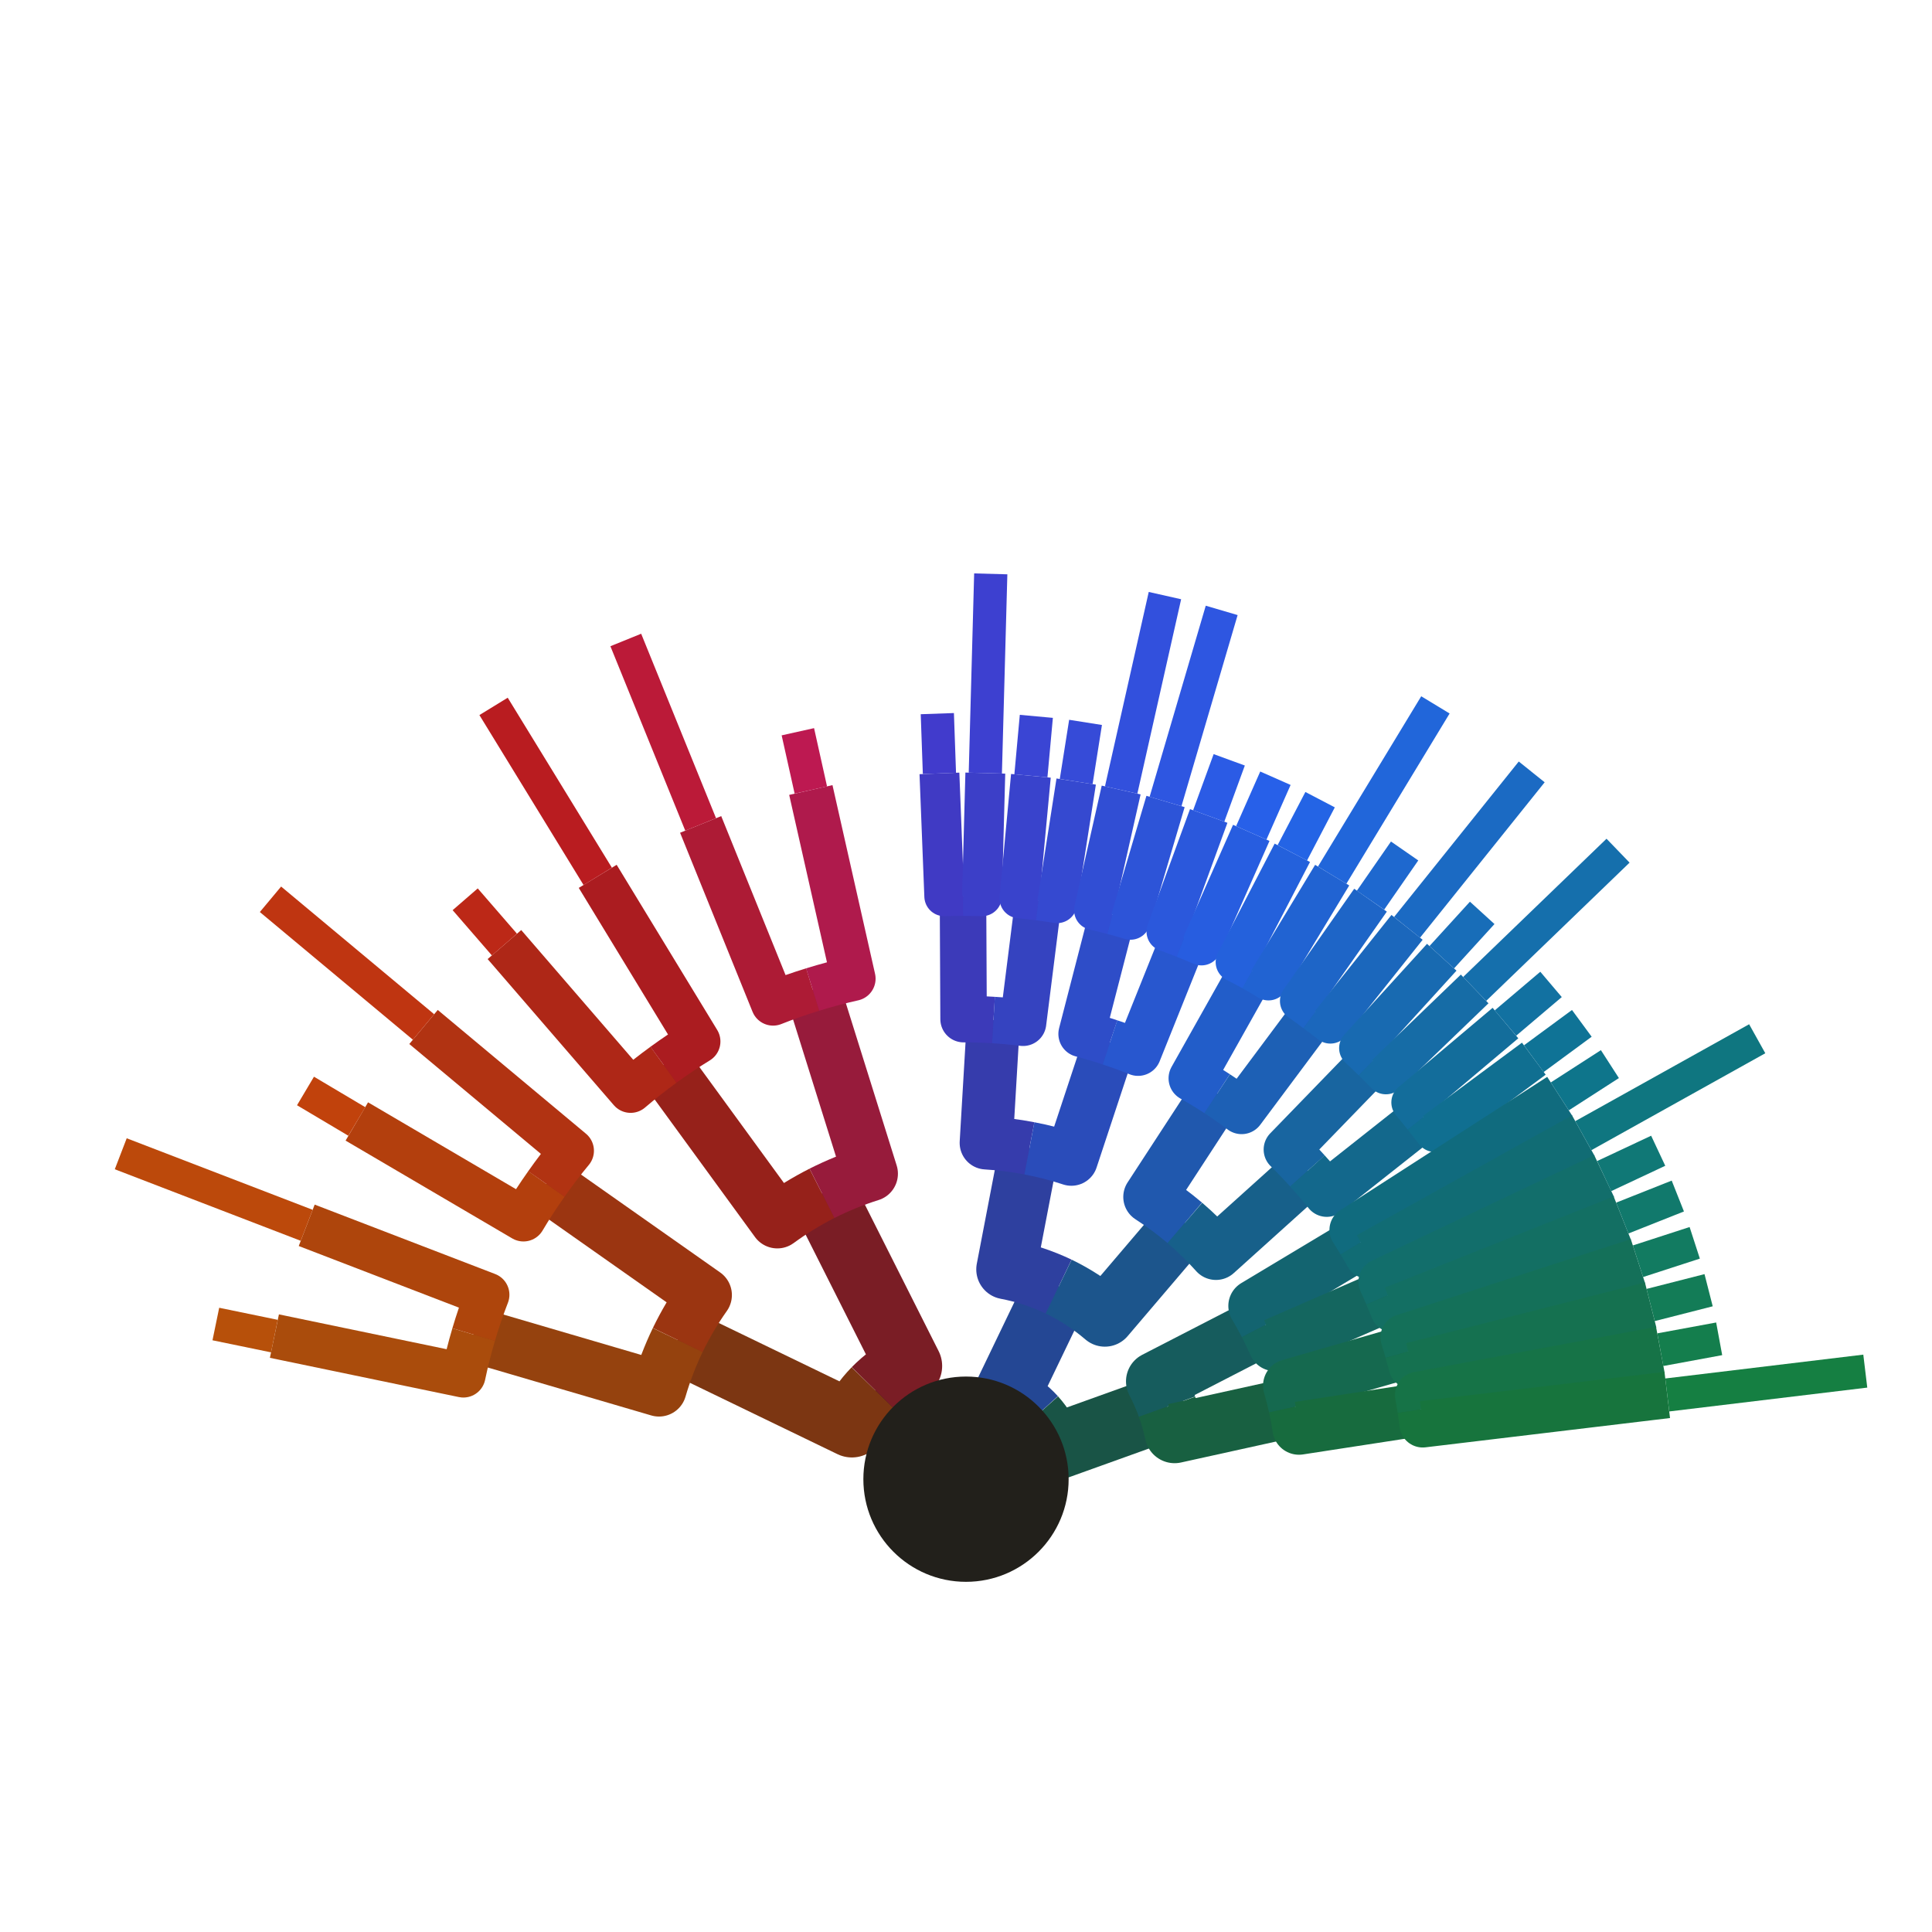
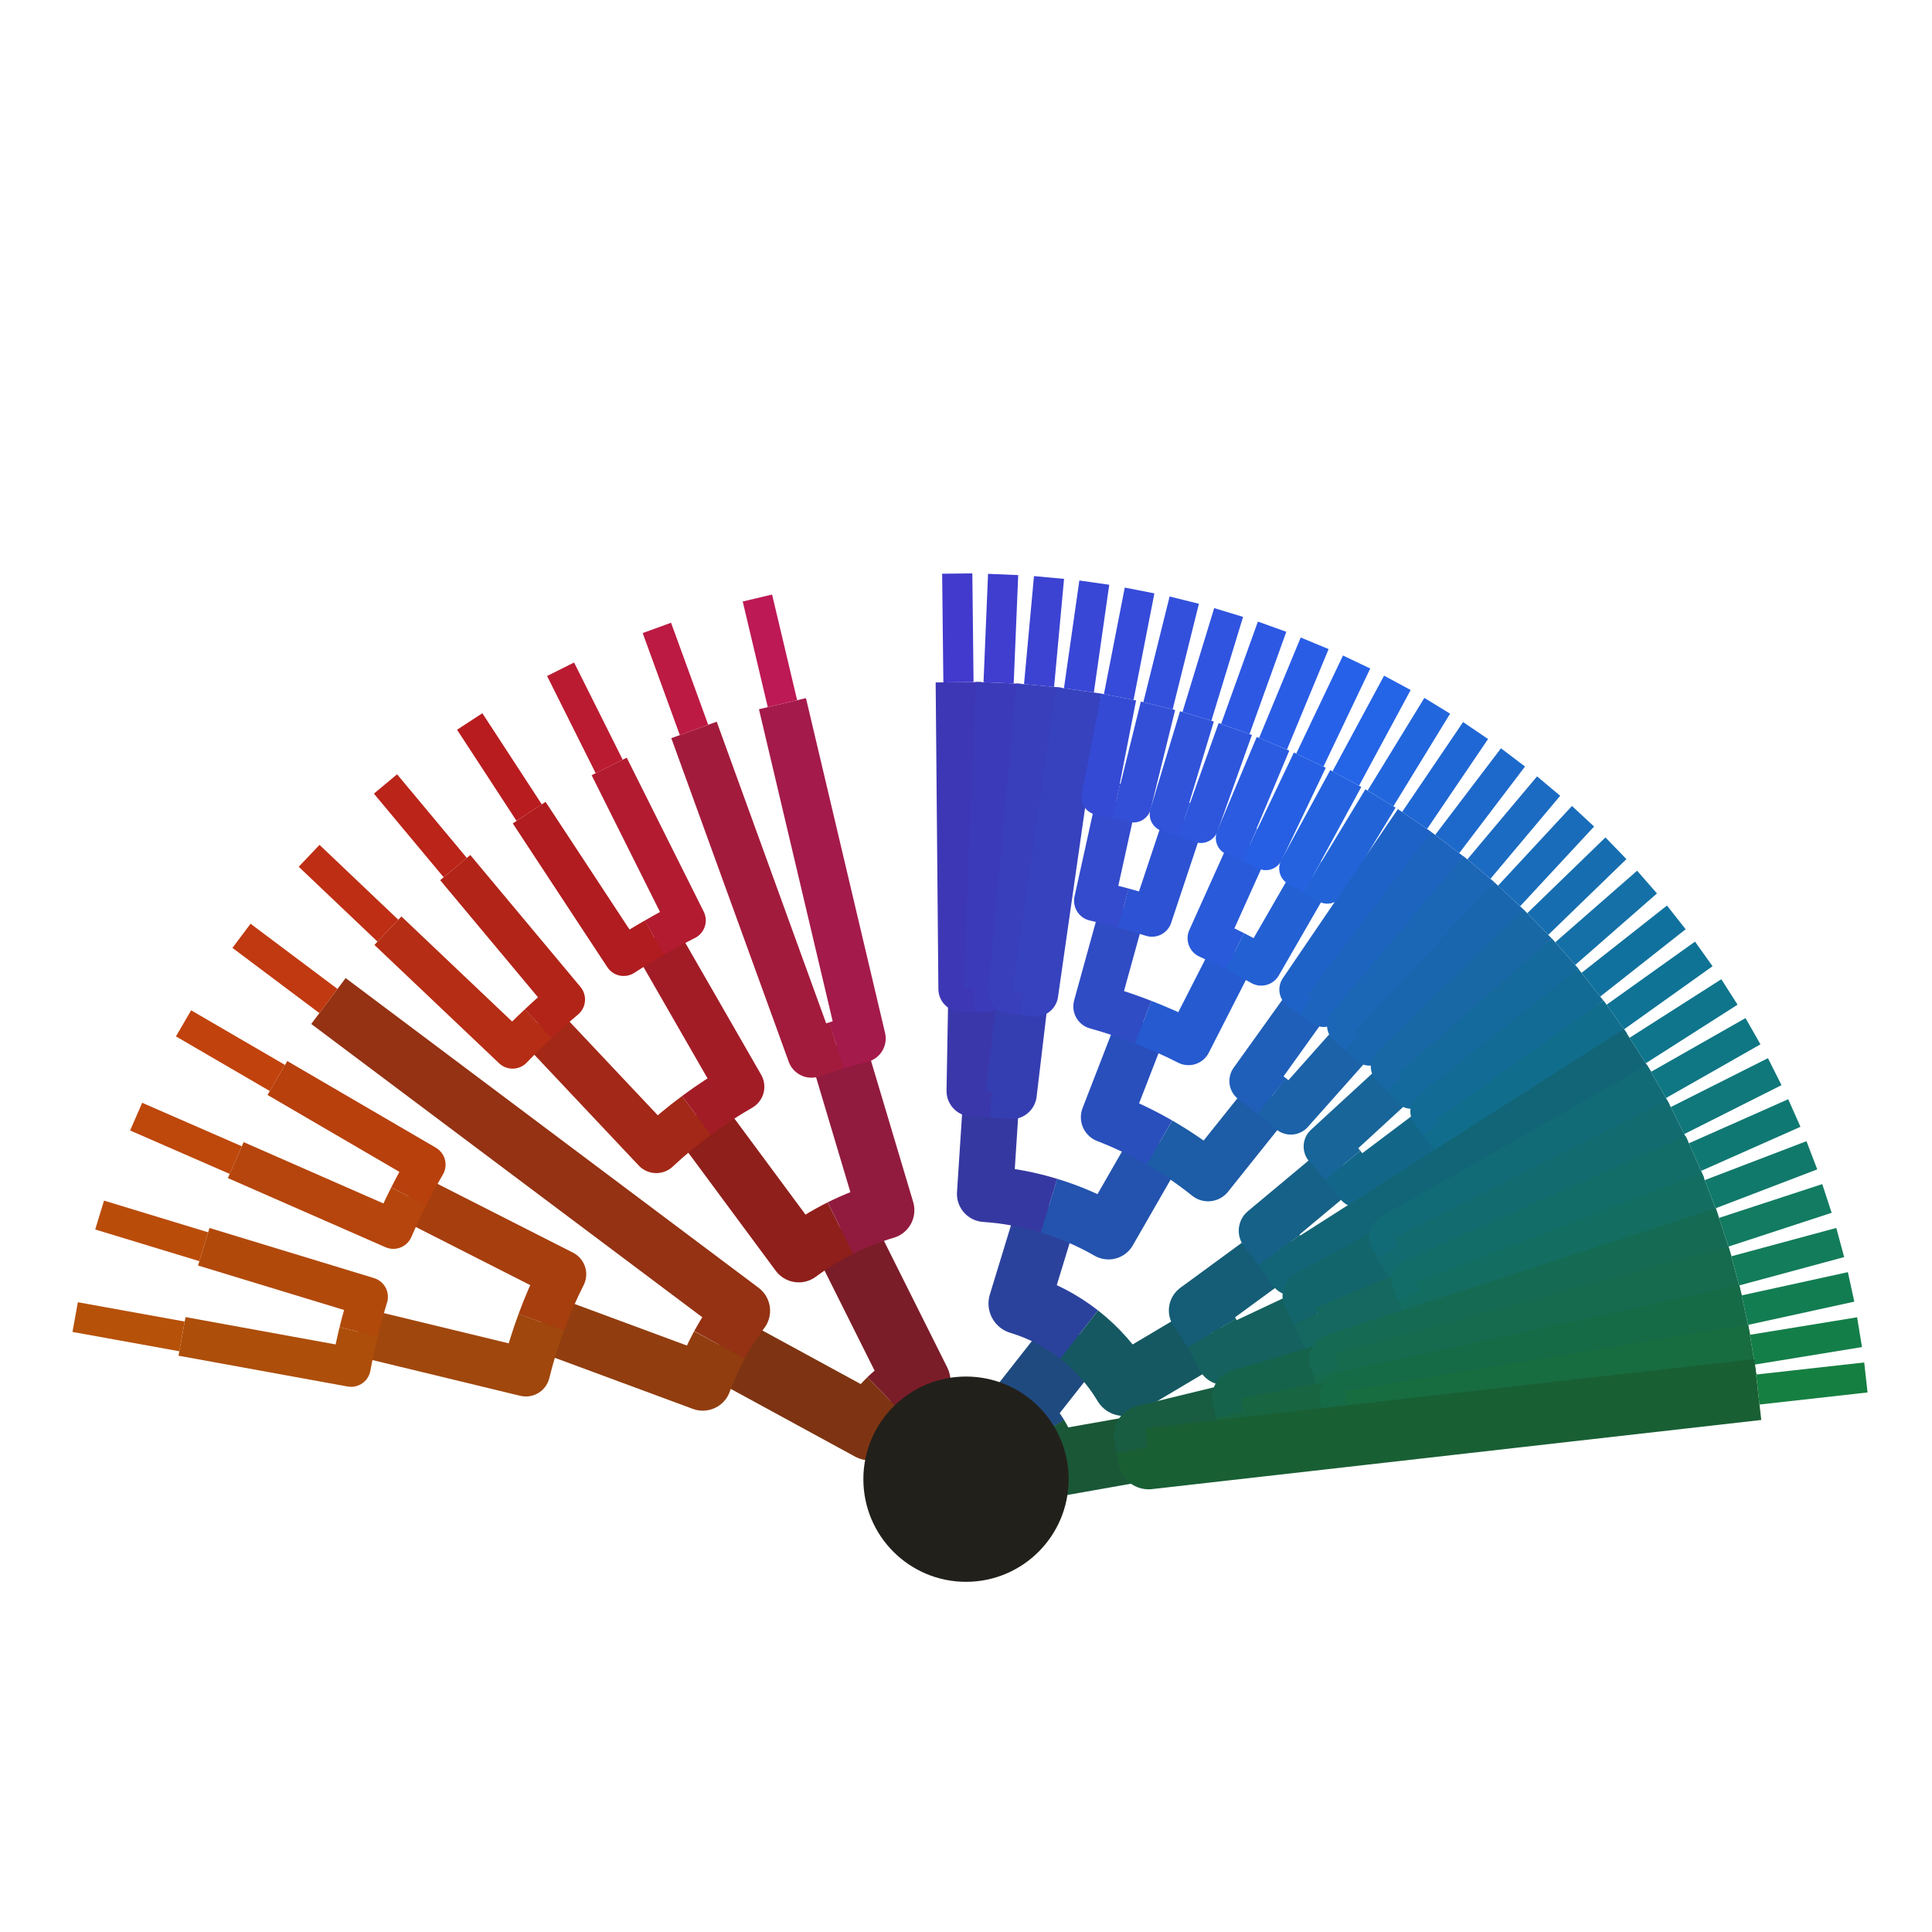
<svg xmlns="http://www.w3.org/2000/svg" viewBox="0 0 64 64">
-   <style>@media (prefers-color-scheme:dark){.n0{stroke:#eee9dc}.n1{stroke:#f8b17c}.n2{stroke:#f5b16d}.n3{stroke:#f3b262}.n4{stroke:#f3af5c}.n5{stroke:#f8a967}.n6{stroke:#f8a661}.n7{stroke:#fda378}.n8{stroke:#fda06a}.n9{stroke:#fe9d65}.n10{stroke:#fe9c78}.n11{stroke:#ff9873}.n12{stroke:#fba1aa}.n13{stroke:#fd9b94}.n14{stroke:#fe9786}.n15{stroke:#ff9382}.n16{stroke:#fe9395}.n17{stroke:#ff8f92}.n18{stroke:#fd98b6}.n19{stroke:#fe92a9}.n20{stroke:#ff8ea7}.n21{stroke:#fe91bd}.n22{stroke:#ff8dbc}.n23{stroke:#92b5f8}.n24{stroke:#9eb0fa}.n25{stroke:#a3adfb}.n26{stroke:#a5a9fd}.n27{stroke:#a4a7fe}.n28{stroke:#a2a5ff}.n29{stroke:#9fa7fe}.n30{stroke:#9da5ff}.n31{stroke:#9aaafd}.n32{stroke:#9aa7fe}.n33{stroke:#98a6ff}.n34{stroke:#94a7fe}.n35{stroke:#92a6ff}.n36{stroke:#90adfb}.n37{stroke:#90aafd}.n38{stroke:#8fa7fe}.n39{stroke:#8da6ff}.n40{stroke:#89a7fe}.n41{stroke:#87a6ff}.n42{stroke:#85abfd}.n43{stroke:#84a8fe}.n44{stroke:#82a7ff}.n45{stroke:#7fa8fe}.n46{stroke:#7da7ff}.n47{stroke:#78c0ed}.n48{stroke:#7bb6f4}.n49{stroke:#7baff9}.n50{stroke:#7aaafc}.n51{stroke:#77a9fd}.n52{stroke:#74aef8}.n53{stroke:#71adf9}.n54{stroke:#71b7f2}.n55{stroke:#6fb3f4}.n56{stroke:#6cb2f5}.n57{stroke:#69b7f1}.n58{stroke:#66b6f1}.n59{stroke:#67c4e7}.n60{stroke:#65bfeb}.n61{stroke:#63bbee}.n62{stroke:#60baee}.n63{stroke:#5dbfea}.n64{stroke:#5abeea}.n65{stroke:#5bc7e4}.n66{stroke:#58c4e6}.n67{stroke:#55c3e6}.n68{stroke:#53c8e2}.n69{stroke:#4fc7e2}.n70{stroke:#76d4be}.n71{stroke:#69d0ce}.n72{stroke:#5ecdd7}.n73{stroke:#56ccdb}.n74{stroke:#4dcadb}.n75{stroke:#59cdd1}.n76{stroke:#50cbd0}.n77{stroke:#63d0c4}.n78{stroke:#5bcec7}.n79{stroke:#52ccc6}.n80{stroke:#5dcfbe}.n81{stroke:#54cdbc}.n82{stroke:#71d4ab}.n83{stroke:#67d2b1}.n84{stroke:#60d1b4}.n85{stroke:#57cfb1}.n86{stroke:#62d1aa}.n87{stroke:#59d0a7}.n88{stroke:#6cd49e}.n89{stroke:#64d2a1}.n90{stroke:#5bd19d}.n91{stroke:#66d396}.n92{stroke:#5ed292}.dot{fill:#eee9dc}}</style>
+   <style>@media (prefers-color-scheme:dark){.n0{stroke:#eee9dc}.n1{stroke:#faaf7e}.n2{stroke:#f7af72}.n3{stroke:#f4b267}.n4{stroke:#f2b260}.n5{stroke:#f2b05c}.n6{stroke:#f6ac63}.n7{stroke:#f6aa5f}.n8{stroke:#fba66e}.n9{stroke:#faa566}.n10{stroke:#faa362}.n11{stroke:#fe9f69}.n12{stroke:#fe9d65}.n13{stroke:#fda47e}.n14{stroke:#ff996f}.n15{stroke:#fba1ad}.n16{stroke:#fd9c96}.n17{stroke:#fe9b87}.n18{stroke:#fe997d}.n19{stroke:#ff967a}.n20{stroke:#fe9589}.n21{stroke:#ff9286}.n22{stroke:#fe959e}.n23{stroke:#fe9294}.n24{stroke:#ff8f92}.n25{stroke:#fe91a2}.n26{stroke:#ff8ea0}.n27{stroke:#fd9abc}.n28{stroke:#fe94b4}.n29{stroke:#ff8db0}.n30{stroke:#fe93c0}.n31{stroke:#ff8cbe}.n32{stroke:#84bfee}.n33{stroke:#9ab1f9}.n34{stroke:#a7aefa}.n35{stroke:#a8acfc}.n36{stroke:#a8a9fd}.n37{stroke:#a3a5ff}.n38{stroke:#a4a9fd}.n39{stroke:#9fa5ff}.n40{stroke:#a0acfc}.n41{stroke:#9faafd}.n42{stroke:#9aa6ff}.n43{stroke:#9caafd}.n44{stroke:#96a6ff}.n45{stroke:#85b2f8}.n46{stroke:#8dadfc}.n47{stroke:#91aafd}.n48{stroke:#93a8fe}.n49{stroke:#93a7ff}.n50{stroke:#92a6ff}.n51{stroke:#8ea7ff}.n52{stroke:#8da6ff}.n53{stroke:#8ba8fe}.n54{stroke:#8aa7ff}.n55{stroke:#89a6ff}.n56{stroke:#86a7ff}.n57{stroke:#85a6ff}.n58{stroke:#81abfd}.n59{stroke:#82a9fe}.n60{stroke:#82a8ff}.n61{stroke:#80a7ff}.n62{stroke:#7ea8ff}.n63{stroke:#7ca7ff}.n64{stroke:#79acfb}.n65{stroke:#7aaafd}.n66{stroke:#78a9fd}.n67{stroke:#75adfa}.n68{stroke:#73acfa}.n69{stroke:#75baf1}.n70{stroke:#74b5f4}.n71{stroke:#73b2f6}.n72{stroke:#6eb0f7}.n73{stroke:#6fb5f3}.n74{stroke:#6ab3f4}.n75{stroke:#6cbbef}.n76{stroke:#6ab8f0}.n77{stroke:#65b6f1}.n78{stroke:#66bced}.n79{stroke:#61baee}.n80{stroke:#69cfd8}.n81{stroke:#64cbe1}.n82{stroke:#64c6e5}.n83{stroke:#63c2e8}.n84{stroke:#61bfea}.n85{stroke:#5cbdeb}.n86{stroke:#5dc1e8}.n87{stroke:#58c0e8}.n88{stroke:#5bc8e3}.n89{stroke:#59c5e5}.n90{stroke:#53c4e5}.n91{stroke:#54c8e2}.n92{stroke:#4ec7e2}.n93{stroke:#5ccddc}.n94{stroke:#4dcadc}.n95{stroke:#66d0ca}.n96{stroke:#5fced0}.n97{stroke:#59ccd5}.n98{stroke:#4fcad4}.n99{stroke:#5bcecc}.n100{stroke:#51cccb}.n101{stroke:#63d0c2}.n102{stroke:#5dcec5}.n103{stroke:#53ccc3}.n104{stroke:#5fd0bd}.n105{stroke:#55cebb}.n106{stroke:#7bd6a9}.n107{stroke:#72d4af}.n108{stroke:#6bd2b4}.n109{stroke:#65d1b6}.n110{stroke:#56ceb2}.n111{stroke:#66d2af}.n112{stroke:#58d0aa}.n113{stroke:#6ed4a6}.n114{stroke:#68d2a8}.n115{stroke:#5ad0a2}.n116{stroke:#6ad49f}.n117{stroke:#5cd299}.n118{stroke:#76d69e}.n119{stroke:#5ed291}.dot{fill:#eee9dc}}</style>
  <g fill="none" stroke-linecap="butt" stroke-linejoin="round">
-     <path d="M32.00 49.00L29.00 46.06" stroke-width="2.70" stroke="#22201b" class="n0" />
-     <path d="M32.00 49.00L34.23 46.99" stroke-width="2.70" stroke="#22201b" class="n0" />
-     <path d="M29.00 46.06A4.20 4.20 0 0 0 28.22 47.18L22.45 44.39" stroke-width="2.20" stroke="#7c3612" class="n1" />
-     <path d="M22.45 44.39A10.60 10.60 0 0 0 21.83 46.01L15.69 44.21" stroke-width="1.83" stroke="#95420e" class="n2" />
-     <path d="M15.69 44.21A17.00 17.00 0 0 0 15.35 45.56L9.09 44.26" stroke-width="1.47" stroke="#aa4c0c" class="n3" />
-     <path d="M9.09 44.26L7.15 43.86" stroke-width="1.10" stroke="#b7500a" class="n4" />
-     <path d="M15.69 44.21A17.00 17.00 0 0 1 16.14 42.89L10.16 40.59" stroke-width="1.47" stroke="#ae450c" class="n5" />
-     <path d="M10.16 40.59L4.00 38.22" stroke-width="1.10" stroke="#bc490b" class="n6" />
-     <path d="M22.45 44.39A10.60 10.60 0 0 1 23.33 42.90L18.10 39.22" stroke-width="1.83" stroke="#9b3511" class="n7" />
-     <path d="M18.10 39.22A17.00 17.00 0 0 0 17.34 40.39L11.82 37.15" stroke-width="1.47" stroke="#b33f0d" class="n8" />
-     <path d="M11.82 37.15L10.12 36.14" stroke-width="1.10" stroke="#c1420c" class="n9" />
-     <path d="M18.10 39.22A17.00 17.00 0 0 1 18.94 38.12L14.03 34.02" stroke-width="1.47" stroke="#b13312" class="n10" />
-     <path d="M14.03 34.02L8.96 29.79" stroke-width="1.10" stroke="#bf3511" class="n11" />
-     <path d="M29.00 46.06A4.20 4.20 0 0 1 30.11 45.25L27.23 39.53" stroke-width="2.20" stroke="#7a1d25" class="n12" />
-     <path d="M27.23 39.53A10.60 10.60 0 0 0 25.75 40.44L21.98 35.27" stroke-width="1.83" stroke="#96211a" class="n13" />
-     <path d="M21.98 35.27A17.00 17.00 0 0 0 20.89 36.13L16.71 31.29" stroke-width="1.47" stroke="#ae2717" class="n14" />
-     <path d="M16.71 31.29L15.41 29.79" stroke-width="1.10" stroke="#bc2817" class="n15" />
-     <path d="M21.98 35.27A17.00 17.00 0 0 1 23.13 34.50L19.80 29.03" stroke-width="1.47" stroke="#ab1c20" class="n16" />
-     <path d="M19.80 29.03L16.35 23.40" stroke-width="1.10" stroke="#b91c20" class="n17" />
-     <path d="M27.23 39.53A10.60 10.60 0 0 1 28.83 38.88L26.92 32.78" stroke-width="1.83" stroke="#971b3b" class="n18" />
-     <path d="M26.92 32.78A17.00 17.00 0 0 0 25.61 33.24L23.21 27.31" stroke-width="1.47" stroke="#ad1b35" class="n19" />
-     <path d="M23.21 27.31L20.73 21.20" stroke-width="1.10" stroke="#bb1a38" class="n20" />
-     <path d="M26.92 32.78A17.00 17.00 0 0 1 28.27 32.42L26.86 26.17" stroke-width="1.47" stroke="#af1a4c" class="n21" />
-     <path d="M26.86 26.17L26.43 24.24" stroke-width="1.10" stroke="#bd1951" class="n22" />
-     <path d="M34.23 46.99A3.00 3.00 0 0 0 33.30 46.30L35.07 42.62" stroke-width="2.20" stroke="#244794" class="n23" />
-     <path d="M35.07 42.62A7.08 7.08 0 0 0 33.33 42.05L34.10 38.04" stroke-width="1.98" stroke="#2e409f" class="n24" />
-     <path d="M34.10 38.04A11.16 11.16 0 0 0 32.67 37.86L32.91 33.79" stroke-width="1.76" stroke="#363cac" class="n25" />
-     <path d="M32.91 33.79A15.24 15.24 0 0 0 31.92 33.76L31.90 29.68" stroke-width="1.54" stroke="#3c3ab9" class="n26" />
-     <path d="M31.90 29.68A19.32 19.32 0 0 0 31.28 29.69L31.12 25.62" stroke-width="1.32" stroke="#403ac4" class="n27" />
-     <path d="M31.12 25.62L31.05 23.64" stroke-width="1.10" stroke="#413bcc" class="n28" />
-     <path d="M31.90 29.68A19.32 19.32 0 0 1 32.53 29.69L32.64 25.61" stroke-width="1.32" stroke="#3c3fc8" class="n29" />
-     <path d="M32.64 25.61L32.82 19.01" stroke-width="1.10" stroke="#3d40d0" class="n30" />
-     <path d="M32.91 33.79A15.24 15.24 0 0 1 33.89 33.88L34.40 29.83" stroke-width="1.54" stroke="#3543c0" class="n31" />
-     <path d="M34.40 29.83A19.32 19.32 0 0 0 33.77 29.76L34.15 25.70" stroke-width="1.32" stroke="#3943cc" class="n32" />
-     <path d="M34.15 25.70L34.33 23.73" stroke-width="1.10" stroke="#3a45d4" class="n33" />
-     <path d="M34.40 29.83A19.32 19.32 0 0 1 35.02 29.92L35.65 25.89" stroke-width="1.32" stroke="#3549d0" class="n34" />
-     <path d="M35.65 25.89L35.96 23.93" stroke-width="1.10" stroke="#364bd8" class="n35" />
-     <path d="M34.10 38.04A11.16 11.16 0 0 1 35.49 38.40L36.77 34.53" stroke-width="1.76" stroke="#2a4cba" class="n36" />
-     <path d="M36.77 34.53A15.24 15.24 0 0 0 35.83 34.25L36.85 30.30" stroke-width="1.54" stroke="#2e4dc8" class="n37" />
-     <path d="M36.85 30.30A19.32 19.32 0 0 0 36.24 30.15L37.14 26.17" stroke-width="1.32" stroke="#314ed4" class="n38" />
-     <path d="M37.14 26.17L38.59 19.73" stroke-width="1.10" stroke="#3250dd" class="n39" />
-     <path d="M36.85 30.30A19.32 19.32 0 0 1 37.45 30.47L38.61 26.55" stroke-width="1.32" stroke="#2d54d8" class="n40" />
-     <path d="M38.61 26.55L40.47 20.22" stroke-width="1.10" stroke="#2e56e1" class="n41" />
-     <path d="M36.77 34.53A15.24 15.24 0 0 1 37.70 34.87L39.22 31.08" stroke-width="1.54" stroke="#2857cf" class="n42" />
-     <path d="M39.22 31.08A19.32 19.32 0 0 0 38.64 30.86L40.04 27.03" stroke-width="1.32" stroke="#2b58dc" class="n43" />
-     <path d="M40.04 27.03L40.72 25.17" stroke-width="1.10" stroke="#2b5be5" class="n44" />
-     <path d="M39.22 31.08A19.32 19.32 0 0 1 39.80 31.32L41.45 27.59" stroke-width="1.32" stroke="#275de0" class="n45" />
-     <path d="M41.45 27.59L42.25 25.78" stroke-width="1.10" stroke="#2760e9" class="n46" />
-     <path d="M35.07 42.62A7.08 7.08 0 0 1 36.60 43.62L39.25 40.51" stroke-width="1.98" stroke="#1c558c" class="n47" />
-     <path d="M39.25 40.51A11.16 11.16 0 0 0 38.09 39.65L40.32 36.23" stroke-width="1.76" stroke="#2058ae" class="n48" />
-     <path d="M40.32 36.23A15.24 15.24 0 0 0 39.48 35.72L41.48 32.16" stroke-width="1.54" stroke="#225dc9" class="n49" />
-     <path d="M41.48 32.16A19.32 19.32 0 0 0 40.93 31.87L42.81 28.25" stroke-width="1.32" stroke="#2461dc" class="n50" />
-     <path d="M42.81 28.25L43.73 26.49" stroke-width="1.10" stroke="#2464e5" class="n51" />
-     <path d="M41.48 32.16A19.32 19.32 0 0 1 42.02 32.48L44.13 28.99" stroke-width="1.32" stroke="#2163d2" class="n52" />
-     <path d="M44.13 28.99L47.55 23.35" stroke-width="1.10" stroke="#2166da" class="n53" />
-     <path d="M40.32 36.23A15.24 15.24 0 0 1 41.13 36.80L43.57 33.53" stroke-width="1.54" stroke="#1d60b5" class="n54" />
-     <path d="M43.57 33.53A19.32 19.32 0 0 0 43.06 33.16L45.40 29.82" stroke-width="1.32" stroke="#1e65c7" class="n55" />
-     <path d="M45.40 29.82L46.53 28.19" stroke-width="1.10" stroke="#1e68cf" class="n56" />
-     <path d="M43.57 33.53A19.32 19.32 0 0 1 44.07 33.91L46.61 30.72" stroke-width="1.32" stroke="#1b67bc" class="n57" />
-     <path d="M46.61 30.72L50.74 25.57" stroke-width="1.10" stroke="#1b6ac3" class="n58" />
-     <path d="M39.25 40.51A11.16 11.16 0 0 1 40.28 41.52L43.31 38.79" stroke-width="1.76" stroke="#17608a" class="n59" />
-     <path d="M43.31 38.79A15.24 15.24 0 0 0 42.63 38.08L45.47 35.15" stroke-width="1.54" stroke="#1865a0" class="n60" />
-     <path d="M45.47 35.15A19.32 19.32 0 0 0 45.02 34.72L47.76 31.71" stroke-width="1.32" stroke="#186ab1" class="n61" />
-     <path d="M47.76 31.71L49.10 30.24" stroke-width="1.10" stroke="#186db8" class="n62" />
-     <path d="M45.47 35.15A19.32 19.32 0 0 1 45.91 35.59L48.85 32.76" stroke-width="1.32" stroke="#166ca6" class="n63" />
-     <path d="M48.85 32.76L53.60 28.18" stroke-width="1.10" stroke="#156fac" class="n64" />
-     <path d="M43.31 38.79A15.24 15.24 0 0 1 43.95 39.54L47.15 37.01" stroke-width="1.54" stroke="#13688c" class="n65" />
-     <path d="M47.15 37.01A19.32 19.32 0 0 0 46.75 36.52L49.87 33.89" stroke-width="1.32" stroke="#136d9b" class="n66" />
-     <path d="M49.87 33.89L51.38 32.61" stroke-width="1.10" stroke="#1271a1" class="n67" />
-     <path d="M47.15 37.01A19.32 19.32 0 0 1 47.53 37.50L50.81 35.07" stroke-width="1.32" stroke="#106f91" class="n68" />
-     <path d="M50.81 35.07L52.40 33.90" stroke-width="1.10" stroke="#0f7396" class="n69" />
-     <path d="M34.23 46.99A3.00 3.00 0 0 1 34.82 47.98L38.66 46.60" stroke-width="2.20" stroke="#195446" class="n70" />
-     <path d="M38.66 46.60A7.08 7.08 0 0 0 38.29 45.76L41.92 43.89" stroke-width="1.98" stroke="#165c5d" class="n71" />
-     <path d="M41.92 43.89A11.16 11.16 0 0 0 41.57 43.26L45.07 41.16" stroke-width="1.76" stroke="#136470" class="n72" />
-     <path d="M45.07 41.16A15.24 15.24 0 0 0 44.81 40.74L51.67 36.32" stroke-width="1.54" stroke="#106b7e" class="n73" />
-     <path d="M51.67 36.32L53.33 35.25" stroke-width="1.10" stroke="#0e758b" class="n74" />
-     <path d="M45.07 41.16A15.24 15.24 0 0 1 45.32 41.59L52.45 37.62" stroke-width="1.54" stroke="#116c74" class="n75" />
-     <path d="M52.45 37.62L58.21 34.41" stroke-width="1.10" stroke="#0f7680" class="n76" />
-     <path d="M41.92 43.89A11.16 11.16 0 0 1 42.23 44.54L45.97 42.91" stroke-width="1.76" stroke="#14665f" class="n77" />
-     <path d="M45.97 42.91A15.24 15.24 0 0 0 45.77 42.46L53.14 38.96" stroke-width="1.54" stroke="#126e6b" class="n78" />
-     <path d="M53.14 38.96L54.93 38.12" stroke-width="1.10" stroke="#107876" class="n79" />
-     <path d="M45.97 42.91A15.24 15.24 0 0 1 46.16 43.37L53.74 40.35" stroke-width="1.54" stroke="#136f63" class="n80" />
-     <path d="M53.74 40.35L55.58 39.62" stroke-width="1.10" stroke="#11796c" class="n81" />
-     <path d="M38.66 46.60A7.08 7.08 0 0 1 38.91 47.48L42.90 46.60" stroke-width="1.98" stroke="#186041" class="n82" />
-     <path d="M42.90 46.60A11.16 11.16 0 0 0 42.72 45.90L46.64 44.77" stroke-width="1.76" stroke="#15694f" class="n83" />
-     <path d="M46.64 44.77A15.24 15.24 0 0 0 46.50 44.30L54.26 41.78" stroke-width="1.54" stroke="#147059" class="n84" />
-     <path d="M54.26 41.78L56.14 41.17" stroke-width="1.10" stroke="#127b61" class="n85" />
-     <path d="M46.64 44.77A15.24 15.24 0 0 1 46.77 45.24L54.68 43.23" stroke-width="1.54" stroke="#157150" class="n86" />
-     <path d="M54.68 43.23L56.60 42.74" stroke-width="1.10" stroke="#137c57" class="n87" />
-     <path d="M42.90 46.60A11.16 11.16 0 0 1 43.03 47.31L47.06 46.69" stroke-width="1.76" stroke="#176b3e" class="n88" />
-     <path d="M47.06 46.69A15.24 15.24 0 0 0 46.98 46.21L55.00 44.71" stroke-width="1.54" stroke="#167347" class="n89" />
-     <path d="M55.00 44.71L56.95 44.35" stroke-width="1.10" stroke="#147e4d" class="n90" />
-     <path d="M47.06 46.69A15.24 15.24 0 0 1 47.13 47.18L55.23 46.21" stroke-width="1.54" stroke="#17743d" class="n91" />
-     <path d="M55.23 46.21L61.79 45.42" stroke-width="1.10" stroke="#157f42" class="n92" />
+     <path d="M32.00 49.00L29.50 46.41" stroke-width="2.70" stroke="#22201b" class="n0" />
+     <path d="M32.00 49.00L34.31 47.61" stroke-width="2.70" stroke="#22201b" class="n0" />
+     <path d="M29.50 46.41A3.60 3.60 0 0 0 28.84 47.28L23.83 44.55" stroke-width="2.20" stroke="#7e3412" class="n1" />
+     <path d="M23.83 44.55A9.30 9.30 0 0 0 23.28 45.78L17.93 43.80" stroke-width="1.90" stroke="#913d0f" class="n2" />
+     <path d="M17.93 43.80A15.00 15.00 0 0 0 17.42 45.46L11.88 44.12" stroke-width="1.60" stroke="#a0470d" class="n3" />
+     <path d="M11.88 44.12A20.70 20.70 0 0 0 11.63 45.29L6.03 44.27" stroke-width="1.30" stroke="#ad4e0a" class="n4" />
+     <path d="M6.03 44.27L2.49 43.63" stroke-width="1.00" stroke="#b65109" class="n5" />
+     <path d="M11.88 44.12A20.70 20.70 0 0 1 12.20 42.96L6.75 41.30" stroke-width="1.30" stroke="#b1490b" class="n6" />
+     <path d="M6.75 41.30L3.30 40.25" stroke-width="1.00" stroke="#ba4c0a" class="n7" />
+     <path d="M17.93 43.80A15.00 15.00 0 0 1 18.62 42.21L13.54 39.63" stroke-width="1.60" stroke="#a63e0e" class="n8" />
+     <path d="M13.54 39.63A20.70 20.70 0 0 0 13.03 40.72L7.81 38.43" stroke-width="1.30" stroke="#b5450c" class="n9" />
+     <path d="M7.81 38.43L4.51 36.99" stroke-width="1.00" stroke="#be470b" class="n10" />
+     <path d="M13.54 39.63A20.70 20.70 0 0 1 14.11 38.58L9.19 35.71" stroke-width="1.30" stroke="#b7400d" class="n11" />
+     <path d="M9.19 35.71L6.08 33.90" stroke-width="1.00" stroke="#c1420c" class="n12" />
+     <path d="M23.83 44.55A9.30 9.30 0 0 1 24.56 43.42L10.88 33.16" stroke-width="1.90" stroke="#943213" class="n13" />
+     <path d="M10.88 33.16L8.00 31.00" stroke-width="1.00" stroke="#c03910" class="n14" />
+     <path d="M29.50 46.41A3.60 3.60 0 0 1 30.39 45.78L27.84 40.68" stroke-width="2.20" stroke="#7b1d28" class="n15" />
+     <path d="M27.84 40.68A9.30 9.30 0 0 0 26.46 41.53L23.07 36.95" stroke-width="1.90" stroke="#8f1f1b" class="n16" />
+     <path d="M23.07 36.95A15.00 15.00 0 0 0 21.74 38.06L17.83 33.91" stroke-width="1.60" stroke="#a32817" class="n17" />
+     <path d="M17.83 33.91A20.70 20.70 0 0 0 16.98 34.75L12.85 30.83" stroke-width="1.30" stroke="#b52d14" class="n18" />
+     <path d="M12.85 30.83L10.24 28.35" stroke-width="1.00" stroke="#be2e14" class="n19" />
+     <path d="M17.83 33.91A20.70 20.70 0 0 1 18.73 33.11L15.08 28.74" stroke-width="1.30" stroke="#b22418" class="n20" />
+     <path d="M15.08 28.74L12.77 25.97" stroke-width="1.00" stroke="#bb2418" class="n21" />
+     <path d="M23.07 36.95A15.00 15.00 0 0 1 24.52 36.00L21.68 31.06" stroke-width="1.60" stroke="#a21c26" class="n22" />
+     <path d="M21.68 31.06A20.70 20.70 0 0 0 20.66 31.68L17.53 26.92" stroke-width="1.30" stroke="#b01c1f" class="n23" />
+     <path d="M17.53 26.92L15.56 23.90" stroke-width="1.00" stroke="#b91c1f" class="n24" />
+     <path d="M21.68 31.06A20.70 20.70 0 0 1 22.73 30.49L20.18 25.39" stroke-width="1.30" stroke="#b21b30" class="n25" />
+     <path d="M20.18 25.39L18.57 22.17" stroke-width="1.00" stroke="#bb1b31" class="n26" />
+     <path d="M27.84 40.68A9.30 9.30 0 0 1 29.34 40.09L27.71 34.63" stroke-width="1.90" stroke="#911b3e" class="n27" />
+     <path d="M27.71 34.63A15.00 15.00 0 0 0 26.88 34.90L22.99 24.18" stroke-width="1.60" stroke="#a31b3c" class="n28" />
+     <path d="M22.99 24.18L21.76 20.80" stroke-width="1.00" stroke="#bc1a42" class="n29" />
+     <path d="M27.71 34.63A15.00 15.00 0 0 1 28.54 34.40L25.92 23.31" stroke-width="1.60" stroke="#a41a4b" class="n30" />
+     <path d="M25.92 23.31L25.09 19.81" stroke-width="1.00" stroke="#bd1954" class="n31" />
+     <path d="M34.31 47.61A2.70 2.70 0 0 0 33.66 46.87L35.75 44.21" stroke-width="2.20" stroke="#1f4a7f" class="n32" />
+     <path d="M35.75 44.21A6.09 6.09 0 0 0 33.76 43.18L34.75 39.94" stroke-width="2.03" stroke="#2b429d" class="n33" />
+     <path d="M34.75 39.94A9.47 9.47 0 0 0 32.63 39.55L32.85 36.17" stroke-width="1.86" stroke="#3638a1" class="n34" />
+     <path d="M32.85 36.17A12.86 12.86 0 0 0 32.20 36.14L32.26 32.76" stroke-width="1.69" stroke="#3a37ab" class="n35" />
+     <path d="M32.26 32.76A16.24 16.24 0 0 0 31.84 32.76L31.75 22.60" stroke-width="1.51" stroke="#3e37b5" class="n36" />
+     <path d="M31.75 22.60L31.71 19.00" stroke-width="1.00" stroke="#423acc" class="n37" />
+     <path d="M32.26 32.76A16.24 16.24 0 0 1 32.67 32.77L33.08 22.62" stroke-width="1.51" stroke="#3b3ab8" class="n38" />
+     <path d="M33.08 22.62L33.23 19.03" stroke-width="1.00" stroke="#3f3ecf" class="n39" />
+     <path d="M32.85 36.17A12.86 12.86 0 0 1 33.50 36.23L33.90 32.87" stroke-width="1.69" stroke="#353eb1" class="n40" />
+     <path d="M33.90 32.87A16.24 16.24 0 0 0 33.49 32.83L34.42 22.71" stroke-width="1.51" stroke="#393fbb" class="n41" />
+     <path d="M34.42 22.71L34.75 19.13" stroke-width="1.00" stroke="#3c43d2" class="n42" />
+     <path d="M33.90 32.87A16.24 16.24 0 0 1 34.30 32.92L35.74 22.87" stroke-width="1.51" stroke="#3642be" class="n43" />
+     <path d="M35.74 22.87L36.25 19.30" stroke-width="1.00" stroke="#3947d6" class="n44" />
+     <path d="M34.75 39.94A9.47 9.47 0 0 1 36.72 40.79L38.41 37.85" stroke-width="1.86" stroke="#2353ae" class="n45" />
+     <path d="M38.41 37.85A12.86 12.86 0 0 0 36.65 37.01L37.87 33.86" stroke-width="1.69" stroke="#294fbd" class="n46" />
+     <path d="M37.87 33.86A16.24 16.24 0 0 0 36.31 33.34L37.21 30.08" stroke-width="1.51" stroke="#2f4cc5" class="n47" />
+     <path d="M37.21 30.08A19.63 19.63 0 0 0 36.25 29.84L36.98 26.53" stroke-width="1.34" stroke="#334bcc" class="n48" />
+     <path d="M36.98 26.53A23.01 23.01 0 0 0 36.41 26.41L37.06 23.09" stroke-width="1.17" stroke="#354ad4" class="n49" />
+     <path d="M37.06 23.09L37.75 19.56" stroke-width="1.00" stroke="#364bd9" class="n50" />
+     <path d="M36.98 26.53A23.01 23.01 0 0 1 37.55 26.66L38.36 23.38" stroke-width="1.17" stroke="#334fd7" class="n51" />
+     <path d="M38.36 23.38L39.23 19.88" stroke-width="1.00" stroke="#3350dc" class="n52" />
+     <path d="M37.21 30.08A19.63 19.63 0 0 1 38.16 30.36L39.23 27.15" stroke-width="1.34" stroke="#2d52d3" class="n53" />
+     <path d="M39.23 27.15A23.01 23.01 0 0 0 38.67 26.97L39.65 23.73" stroke-width="1.17" stroke="#3053da" class="n54" />
+     <path d="M39.65 23.73L40.70 20.29" stroke-width="1.00" stroke="#3054df" class="n55" />
+     <path d="M39.23 27.15A23.01 23.01 0 0 1 39.78 27.34L40.92 24.15" stroke-width="1.17" stroke="#2d56dd" class="n56" />
+     <path d="M40.92 24.15L42.14 20.76" stroke-width="1.00" stroke="#2d58e3" class="n57" />
+     <path d="M37.87 33.86A16.24 16.24 0 0 1 39.37 34.53L40.91 31.51" stroke-width="1.51" stroke="#255ad0" class="n58" />
+     <path d="M40.91 31.51A19.63 19.63 0 0 0 40.01 31.08L41.40 27.99" stroke-width="1.34" stroke="#285ad9" class="n59" />
+     <path d="M41.40 27.99A23.01 23.01 0 0 0 40.86 27.76L42.17 24.64" stroke-width="1.17" stroke="#2a5be0" class="n60" />
+     <path d="M42.17 24.64L43.55 21.31" stroke-width="1.00" stroke="#2a5de6" class="n61" />
+     <path d="M41.40 27.99A23.01 23.01 0 0 1 41.93 28.24L43.39 25.18" stroke-width="1.17" stroke="#265fe3" class="n62" />
+     <path d="M43.39 25.18L44.94 21.93" stroke-width="1.00" stroke="#2661e9" class="n63" />
+     <path d="M40.91 31.51A19.63 19.63 0 0 1 41.78 31.98L43.47 29.05" stroke-width="1.34" stroke="#2360d4" class="n64" />
+     <path d="M43.47 29.05A23.01 23.01 0 0 0 42.96 28.77L44.58 25.79" stroke-width="1.17" stroke="#2462e0" class="n65" />
+     <path d="M44.58 25.79L46.29 22.62" stroke-width="1.00" stroke="#2464e6" class="n66" />
+     <path d="M43.47 29.05A23.01 23.01 0 0 1 43.97 29.35L45.73 26.45" stroke-width="1.17" stroke="#2264d8" class="n67" />
+     <path d="M45.73 26.45L47.61 23.38" stroke-width="1.00" stroke="#2266dd" class="n68" />
+     <path d="M38.41 37.85A12.86 12.86 0 0 1 40.02 38.95L42.13 36.31" stroke-width="1.69" stroke="#1d5ca6" class="n69" />
+     <path d="M42.13 36.31A16.24 16.24 0 0 0 41.48 35.81L43.45 33.06" stroke-width="1.51" stroke="#1f5fb9" class="n70" />
+     <path d="M43.45 33.06A19.63 19.63 0 0 0 43.05 32.78L46.86 27.18" stroke-width="1.34" stroke="#1f62c7" class="n71" />
+     <path d="M46.86 27.18L48.88 24.20" stroke-width="1.00" stroke="#1f67d4" class="n72" />
+     <path d="M43.45 33.06A19.63 19.63 0 0 1 43.85 33.35L47.94 27.96" stroke-width="1.34" stroke="#1d64be" class="n73" />
+     <path d="M47.94 27.96L50.12 25.09" stroke-width="1.00" stroke="#1d69cb" class="n74" />
+     <path d="M42.13 36.31A16.24 16.24 0 0 1 42.76 36.83L45.01 34.30" stroke-width="1.51" stroke="#1b62a9" class="n75" />
+     <path d="M45.01 34.30A19.63 19.63 0 0 0 44.63 33.97L48.99 28.79" stroke-width="1.34" stroke="#1c66b6" class="n76" />
+     <path d="M48.99 28.79L51.30 26.04" stroke-width="1.00" stroke="#1b6bc2" class="n77" />
+     <path d="M45.01 34.30A19.63 19.63 0 0 1 45.37 34.63L49.99 29.68" stroke-width="1.34" stroke="#1966ae" class="n78" />
+     <path d="M49.99 29.68L52.44 27.04" stroke-width="1.00" stroke="#186cb9" class="n79" />
+     <path d="M35.75 44.21A6.09 6.09 0 0 1 37.23 45.89L40.14 44.16" stroke-width="2.03" stroke="#155862" class="n80" />
+     <path d="M40.14 44.16A9.47 9.47 0 0 0 39.65 43.41L42.38 41.41" stroke-width="1.86" stroke="#155d76" class="n81" />
+     <path d="M42.38 41.41A12.86 12.86 0 0 0 41.88 40.77L44.48 38.60" stroke-width="1.69" stroke="#166188" class="n82" />
+     <path d="M44.48 38.60A16.24 16.24 0 0 0 43.94 37.98L46.43 35.69" stroke-width="1.51" stroke="#176599" class="n83" />
+     <path d="M46.43 35.69A19.63 19.63 0 0 0 46.08 35.33L50.94 30.61" stroke-width="1.34" stroke="#1768a5" class="n84" />
+     <path d="M50.94 30.61L53.53 28.10" stroke-width="1.00" stroke="#166eb0" class="n85" />
+     <path d="M46.43 35.69A19.63 19.63 0 0 1 46.76 36.06L51.85 31.59" stroke-width="1.34" stroke="#156a9d" class="n86" />
+     <path d="M51.85 31.59L54.56 29.22" stroke-width="1.00" stroke="#1470a7" class="n87" />
+     <path d="M44.48 38.60A16.24 16.24 0 0 1 44.99 39.25L47.70 37.21" stroke-width="1.51" stroke="#126789" class="n88" />
+     <path d="M47.70 37.21A19.63 19.63 0 0 0 47.39 36.82L52.70 32.62" stroke-width="1.34" stroke="#126b94" class="n89" />
+     <path d="M52.70 32.62L55.53 30.39" stroke-width="1.00" stroke="#11719e" class="n90" />
+     <path d="M47.70 37.21A19.63 19.63 0 0 1 47.99 37.62L53.51 33.69" stroke-width="1.34" stroke="#106d8c" class="n91" />
+     <path d="M53.51 33.69L56.44 31.60" stroke-width="1.00" stroke="#0f7395" class="n92" />
+     <path d="M42.38 41.41A12.86 12.86 0 0 1 42.84 42.08L54.25 34.80" stroke-width="1.69" stroke="#126576" class="n93" />
+     <path d="M54.25 34.80L57.29 32.86" stroke-width="1.00" stroke="#0e758c" class="n94" />
+     <path d="M40.14 44.16A9.47 9.47 0 0 1 40.56 44.95L43.62 43.51" stroke-width="1.86" stroke="#15615f" class="n95" />
+     <path d="M43.62 43.51A12.86 12.86 0 0 0 43.33 42.92L46.31 41.32" stroke-width="1.69" stroke="#13656c" class="n96" />
+     <path d="M46.31 41.32A16.24 16.24 0 0 0 46.12 40.96L54.94 35.94" stroke-width="1.51" stroke="#116b77" class="n97" />
+     <path d="M54.94 35.94L58.07 34.16" stroke-width="1.00" stroke="#0f7684" class="n98" />
+     <path d="M46.31 41.32A16.24 16.24 0 0 1 46.50 41.69L55.57 37.12" stroke-width="1.51" stroke="#126c6f" class="n99" />
+     <path d="M55.57 37.12L58.79 35.50" stroke-width="1.00" stroke="#10777b" class="n100" />
+     <path d="M43.62 43.51A12.86 12.86 0 0 1 43.89 44.10L47.02 42.81" stroke-width="1.69" stroke="#14685f" class="n101" />
+     <path d="M47.02 42.81A16.24 16.24 0 0 0 46.86 42.43L56.15 38.33" stroke-width="1.51" stroke="#126d68" class="n102" />
+     <path d="M56.15 38.33L59.44 36.87" stroke-width="1.00" stroke="#107873" class="n103" />
+     <path d="M47.02 42.81A16.24 16.24 0 0 1 47.17 43.19L56.65 39.56" stroke-width="1.51" stroke="#136e61" class="n104" />
+     <path d="M56.65 39.56L60.02 38.27" stroke-width="1.00" stroke="#11796b" class="n105" />
+     <path d="M34.31 47.61A2.70 2.70 0 0 1 34.66 48.53L37.99 47.94" stroke-width="2.20" stroke="#1a5737" class="n106" />
+     <path d="M37.99 47.94A6.09 6.09 0 0 0 37.91 47.56L41.20 46.76" stroke-width="2.03" stroke="#185d42" class="n107" />
+     <path d="M41.20 46.76A9.47 9.47 0 0 0 41.08 46.29L44.32 45.33" stroke-width="1.86" stroke="#16634c" class="n108" />
+     <path d="M44.32 45.33A12.86 12.86 0 0 0 44.22 45.02L57.10 40.82" stroke-width="1.69" stroke="#156a54" class="n109" />
+     <path d="M57.10 40.82L60.52 39.70" stroke-width="1.00" stroke="#127b62" class="n110" />
+     <path d="M44.32 45.33A12.86 12.86 0 0 1 44.41 45.64L57.48 42.10" stroke-width="1.69" stroke="#166a4e" class="n111" />
+     <path d="M57.48 42.10L60.96 41.16" stroke-width="1.00" stroke="#137c5a" class="n112" />
+     <path d="M41.20 46.76A9.47 9.47 0 0 1 41.30 47.23L44.63 46.59" stroke-width="1.86" stroke="#186541" class="n113" />
+     <path d="M44.63 46.59A12.86 12.86 0 0 0 44.56 46.27L57.80 43.40" stroke-width="1.69" stroke="#166b47" class="n114" />
+     <path d="M57.80 43.40L61.32 42.63" stroke-width="1.00" stroke="#137d52" class="n115" />
+     <path d="M44.63 46.59A12.86 12.86 0 0 1 44.69 46.91L58.05 44.71" stroke-width="1.69" stroke="#176c40" class="n116" />
+     <path d="M58.05 44.71L61.60 44.13" stroke-width="1.00" stroke="#147e49" class="n117" />
+     <path d="M37.99 47.94A6.09 6.09 0 0 1 38.05 48.32L58.23 46.03" stroke-width="2.03" stroke="#195f34" class="n118" />
+     <path d="M58.23 46.03L61.81 45.63" stroke-width="1.00" stroke="#157f41" class="n119" />
  </g>
  <circle class="dot" cx="32" cy="49" r="3.4" fill="#22201b" />
</svg>
